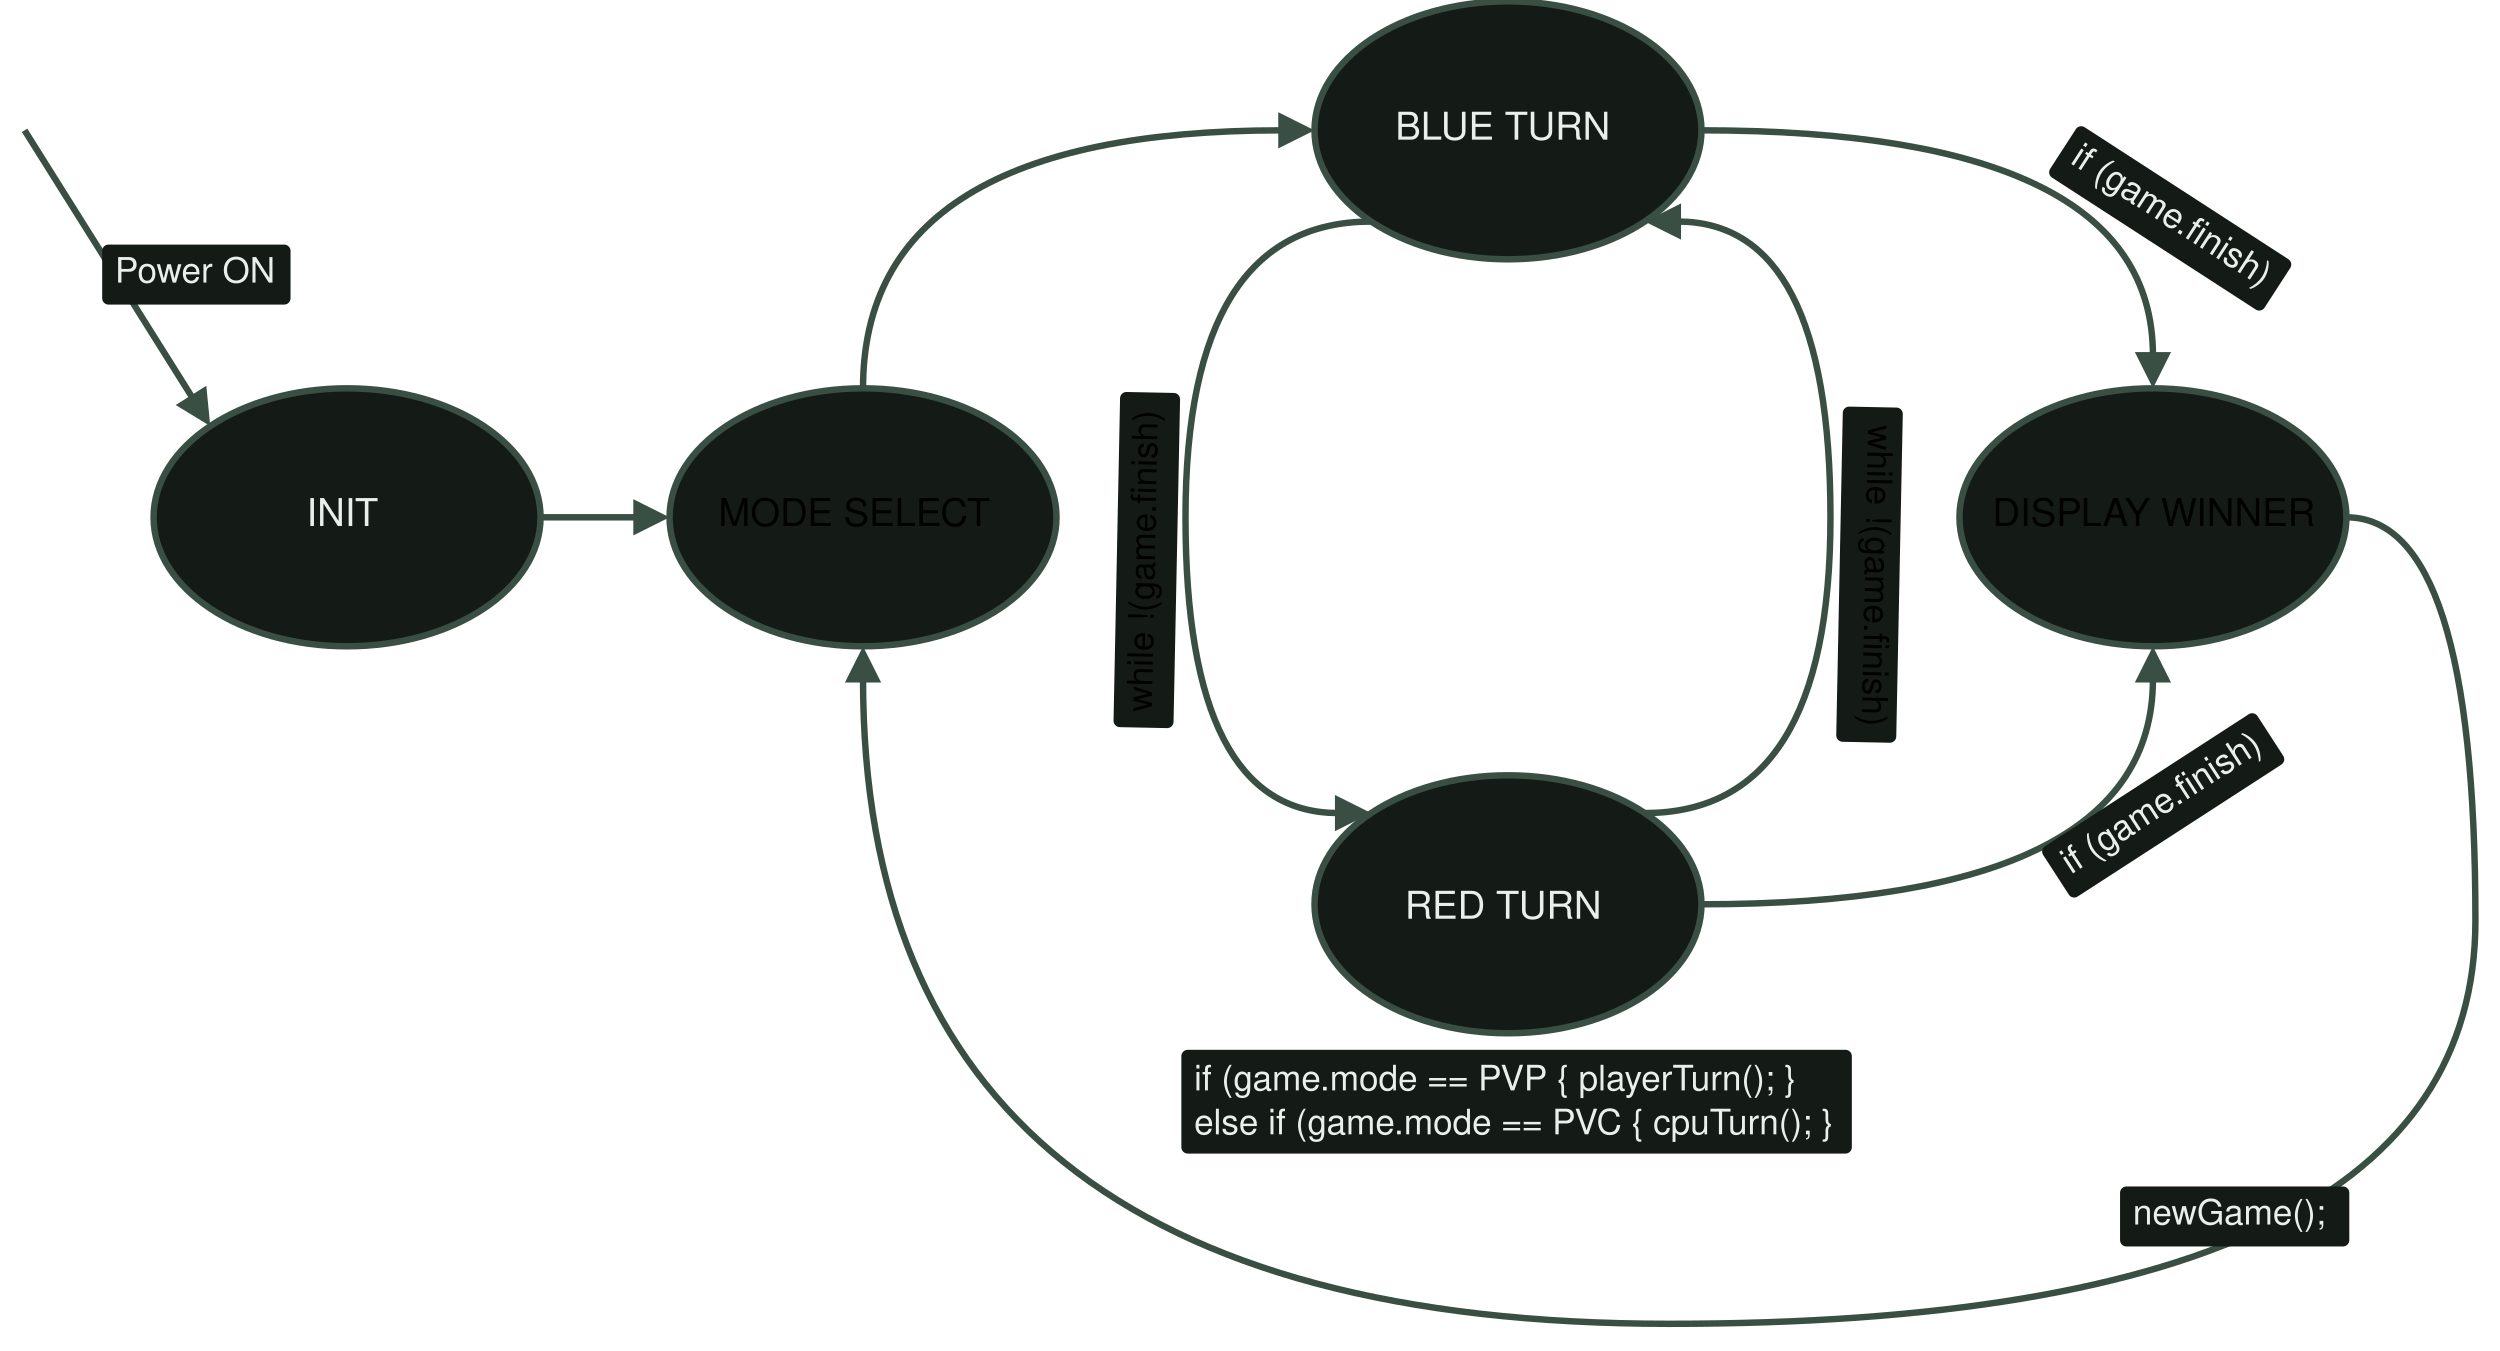
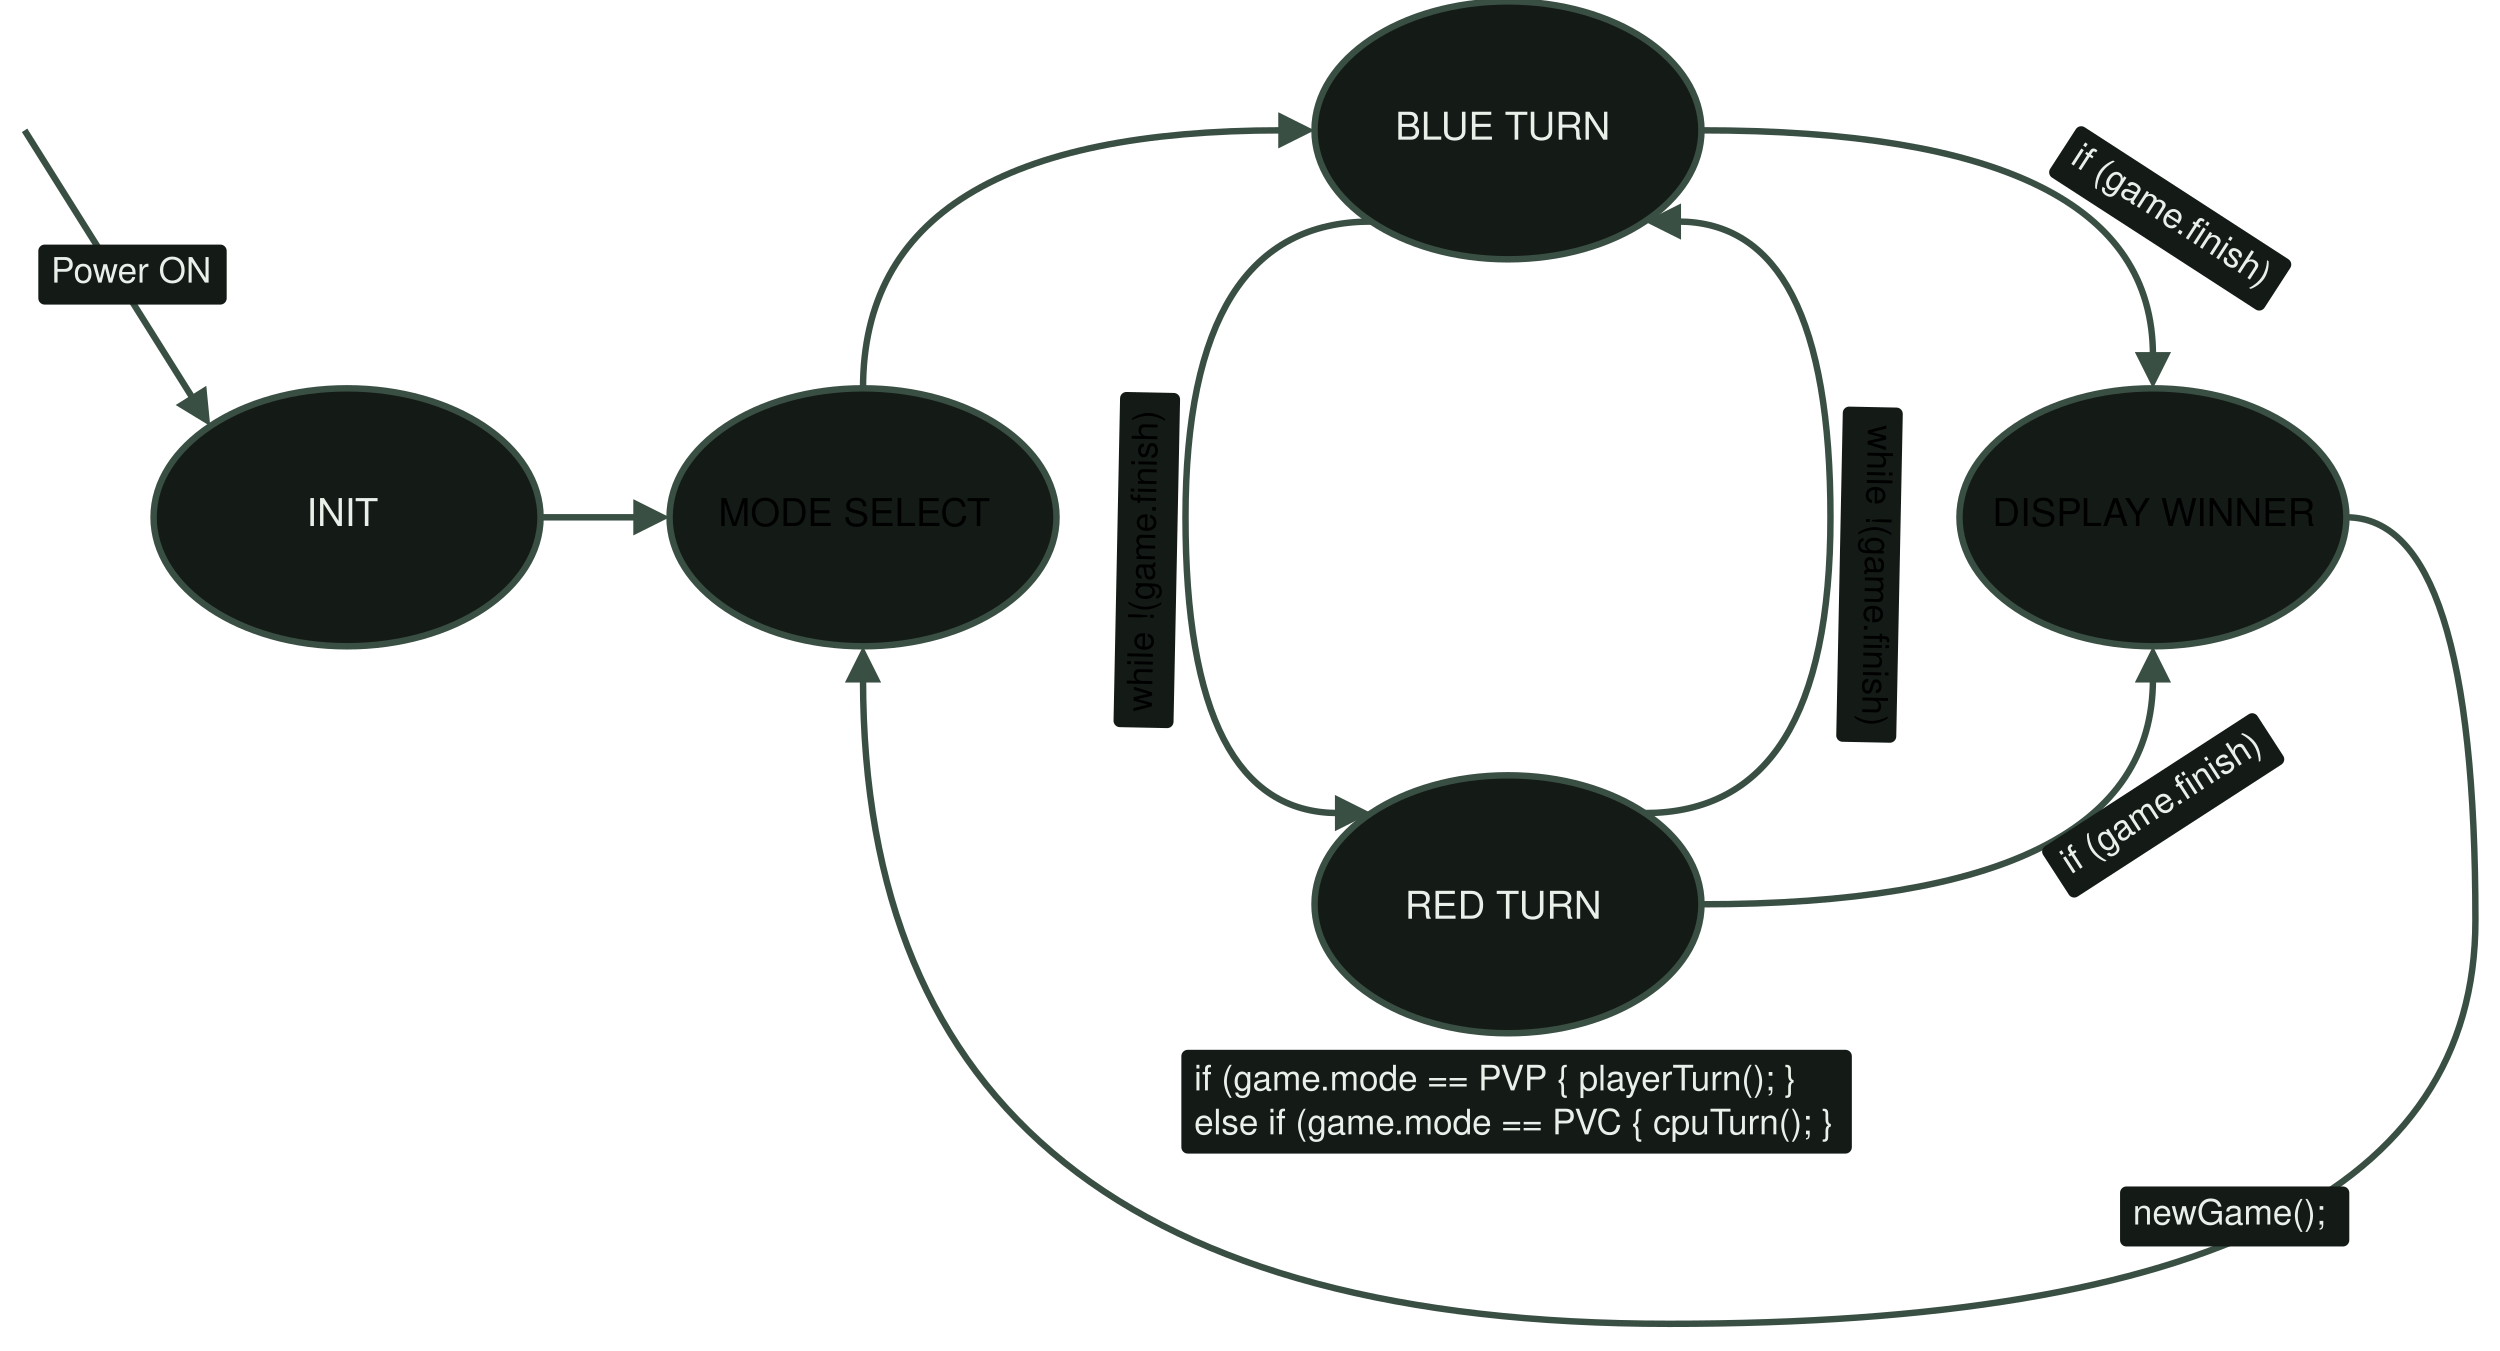
<svg xmlns="http://www.w3.org/2000/svg" style="background:0 0;background-color:transparent;color-scheme:light dark" viewBox="0 0 783 423">
  <g style="filter:drop-shadow(light-dark(rgba(61,69,116,.2),rgba(168,175,216,.2)) 3px 3px 6px)">
    <g stroke="#3a4f43" stroke-miterlimit="10" stroke-width="2.02">
      <path fill="none" d="m7.7 40.82 52.65 83.88" pointer-events="stroke" style="stroke:#3a4f43" />
      <path fill="#3a4f43" d="m64.65 131.54-7.72-4.7 6.84-4.29Z" pointer-events="all" style="fill:#3a4f43;stroke:#3a4f43" />
    </g>
-     <rect x="32" y="76.6" width="59.0" height="18.8" fill="#141b17" rx="2" />
-     <text x="36" y="86" fill="#e9efe9" font-family="Helvetica" font-size="11px" text-anchor="start" dominant-baseline="central">Power ON</text>
-     <g stroke="#3a4f43" stroke-miterlimit="10" stroke-width="2.02" data-cell-id="eht-Ra3FLX0FOjuaM4R1-7">
+     <rect width="59" height="18.8" x="12" y="76.6" fill="#141b17" rx="2" />
+     <text x="16" y="86" fill="#e9efe9" dominant-baseline="central" font-family="Helvetica" font-size="11">Power ON</text>
+     <g stroke="#3a4f43" stroke-miterlimit="10" stroke-width="2.02">
      <path fill="none" d="M169.3 162.02h30.06" pointer-events="stroke" style="stroke:#3a4f43" />
      <path fill="#3a4f43" d="m207.44 162.02-8.08 4.04v-8.08Z" pointer-events="all" style="fill:#3a4f43;stroke:#3a4f43" />
    </g>
    <ellipse cx="108.7" cy="162.02" fill="#141b17" stroke="#3a4f43" stroke-width="2.02" pointer-events="all" rx="60.6" ry="40.4" style="fill:#141b17;stroke:#3a4f43" />
-     <text x="96" y="162" fill="#e9efe9" font-family="Helvetica" font-size="12px" text-anchor="start" dominant-baseline="central">INIT</text>
-     <g stroke="#3a4f43" stroke-miterlimit="10" stroke-width="2.02" data-cell-id="eht-Ra3FLX0FOjuaM4R1-8">
+     <text x="96" y="162" fill="#e9efe9" dominant-baseline="central" font-family="Helvetica" font-size="12">INIT</text>
+     <g stroke="#3a4f43" stroke-miterlimit="10" stroke-width="2.02">
      <path fill="none" d="M270.3 121.62q0-80.8 131.06-80.8" pointer-events="stroke" style="stroke:#3a4f43" />
      <path fill="#3a4f43" d="m409.44 40.82-8.08 4.04v-8.08Z" pointer-events="all" style="fill:#3a4f43;stroke:#3a4f43" />
    </g>
    <ellipse cx="270.3" cy="162.02" fill="#141b17" stroke="#3a4f43" stroke-width="2.02" pointer-events="all" rx="60.6" ry="40.4" style="fill:#141b17;stroke:#3a4f43" />
-     <text x="225" y="162" fill="light-dark(#000,#fff)" font-family="Helvetica" font-size="12px" text-anchor="start" dominant-baseline="central">MODE SELECT</text>
+     <text x="225" y="162" fill="light-dark(#000,#fff)" dominant-baseline="central" font-family="Helvetica" font-size="12">MODE SELECT</text>
    <g stroke="#3a4f43" stroke-miterlimit="10" stroke-width="2.02">
      <path fill="none" d="M734.9 162.02q40.4 0 40.4 126.3t-252.5 126.3-252.5-201.86" pointer-events="stroke" style="stroke:#3a4f43" />
      <path fill="#3a4f43" d="m270.3 204.68 4.04 8.08h-8.08Z" pointer-events="all" style="fill:#3a4f43;stroke:#3a4f43" />
    </g>
-     <rect x="664" y="371.6" width="71.8" height="18.8" fill="#141b17" rx="2" />
-     <text x="668" y="381" fill="#e9efe9" font-family="Helvetica" font-size="11px" text-anchor="start" dominant-baseline="central">newGame();</text>
+     <rect width="71.8" height="18.8" x="664" y="371.6" fill="#141b17" rx="2" />
+     <text x="668" y="381" fill="#e9efe9" dominant-baseline="central" font-family="Helvetica" font-size="11">newGame();</text>
    <ellipse cx="674.3" cy="162.02" fill="#141b17" stroke="#3a4f43" stroke-width="2.02" pointer-events="all" rx="60.6" ry="40.4" style="fill:#141b17;stroke:#3a4f43" />
-     <text x="624" y="162" fill="light-dark(#000,#e9efe9)" font-family="Helvetica" font-size="12px" text-anchor="start" dominant-baseline="central">DISPLAY WINNER</text>
+     <text x="624" y="162" fill="light-dark(#000,#e9efe9)" dominant-baseline="central" font-family="Helvetica" font-size="12">DISPLAY WINNER</text>
    <g stroke="#3a4f43" stroke-miterlimit="10" stroke-width="2.02">
      <path fill="none" d="M532.9 283.22q141.4 0 141.4-70.46" pointer-events="stroke" style="stroke:#3a4f43" />
      <path fill="#3a4f43" d="m674.3 204.68 4.04 8.08h-8.08Z" pointer-events="all" style="fill:#3a4f43;stroke:#3a4f43" />
    </g>
-     <rect x="644" y="258.6" width="80" height="18.8" fill="#141b17" rx="2" transform="rotate(-32.928 654.1 271.1)" />
-     <text x="648" y="268" fill="#e9efe9" font-family="Helvetica" font-size="11px" text-anchor="start" dominant-baseline="central" transform="rotate(-32.928 654.1 271.1)">if (game.finish)</text>
+     <rect width="80" height="18.8" x="644" y="258.6" fill="#141b17" rx="2" transform="rotate(-32.928 654.1 271.1)" />
+     <text x="648" y="268" fill="#e9efe9" dominant-baseline="central" font-family="Helvetica" font-size="11" transform="rotate(-32.928 654.1 271.1)">if (game.finish)</text>
    <ellipse cx="472.3" cy="283.22" fill="#141b17" stroke="#3a4f43" stroke-width="2.02" pointer-events="all" rx="60.6" ry="40.4" style="fill:#141b17;stroke:#3a4f43" />
-     <text x="440" y="285" fill="#e9efe9" font-family="Helvetica" font-size="12px" text-anchor="start" dominant-baseline="central">RED TURN</text>
+     <text x="440" y="285" fill="#e9efe9" dominant-baseline="central" font-family="Helvetica" font-size="12">RED TURN</text>
    <g stroke="#3a4f43" stroke-miterlimit="10" stroke-width="2.02">
      <path fill="none" d="M532.9 40.82q141.4 0 141.4 70.46" pointer-events="stroke" style="stroke:#3a4f43" />
      <path fill="#3a4f43" d="m674.3 119.36-4.04-8.08h8.08Z" pointer-events="all" style="fill:#3a4f43;stroke:#3a4f43" />
    </g>
-     <rect x="644" y="42.6" width="80" height="18.8" fill="#141b17" rx="2" transform="rotate(32.928 654.1 52.94)" />
-     <text x="648" y="52" fill="#e9efe9" font-family="Helvetica" font-size="11px" text-anchor="start" dominant-baseline="central" transform="rotate(32.928 654.1 52.94)">if (game.finish)</text>
+     <rect width="80" height="18.8" x="644" y="42.6" fill="#141b17" rx="2" transform="rotate(32.928 654.1 52.94)" />
+     <text x="648" y="52" fill="#e9efe9" dominant-baseline="central" font-family="Helvetica" font-size="11" transform="rotate(32.928 654.1 52.94)">if (game.finish)</text>
    <g stroke="#3a4f43" stroke-miterlimit="10" stroke-width="2.02">
      <path fill="none" d="M429.45 69.39q-58.15.01-58.15 92.63t47.81 92.63" pointer-events="stroke" style="stroke:#3a4f43" />
      <path fill="#3a4f43" d="m427.19 254.65-8.08 4.04v-8.08Z" pointer-events="all" style="fill:#3a4f43;stroke:#3a4f43" />
    </g>
-     <rect x="295" y="150.6" width="105" height="18.8" fill="#141b17" rx="2" transform="rotate(-88.84 361.2 161.744)" />
-     <text x="300" y="160" fill="light-dark(#000,#e9efe9)" font-family="Helvetica" font-size="11px" text-anchor="start" dominant-baseline="central" transform="rotate(-88.84 361.2 161.744)">while !(game.finish)</text>
+     <rect width="105" height="18.8" x="295" y="150.6" fill="#141b17" rx="2" transform="rotate(-88.84 361.2 161.744)" />
+     <text x="300" y="160" fill="light-dark(#000,#e9efe9)" dominant-baseline="central" font-family="Helvetica" font-size="11" transform="rotate(-88.84 361.2 161.744)">while !(game.finish)</text>
    <ellipse cx="472.3" cy="40.82" fill="#141b17" stroke="#3a4f43" stroke-width="2.02" pointer-events="all" rx="60.6" ry="40.4" style="fill:#141b17;stroke:#3a4f43" />
-     <text x="437" y="41" fill="#e9efe9" font-family="Helvetica" font-size="12px" text-anchor="start" dominant-baseline="central">BLUE TURN</text>
+     <text x="437" y="41" fill="#e9efe9" dominant-baseline="central" font-family="Helvetica" font-size="12">BLUE TURN</text>
    <g stroke="#3a4f43" stroke-miterlimit="10" stroke-width="2.02">
      <path fill="none" d="M515.15 254.65q58.15-.01 58.15-92.63t-47.81-92.63" pointer-events="stroke" style="stroke:#3a4f43" />
      <path fill="#3a4f43" d="m517.41 69.39 8.08-4.04v8.08Z" pointer-events="all" style="fill:#3a4f43;stroke:#3a4f43" />
    </g>
-     <rect x="295" y="377" width="105" height="18.8" fill="#141b17" rx="2" transform="rotate(-88.84 361.2 161.744)" />
-     <text x="328" y="-64" fill="light-dark(#000,#e9efe9)" font-family="Helvetica" font-size="11px" text-anchor="start" dominant-baseline="central" transform="rotate(91.16 361.2 161.744)">while !(game.finish)</text>
+     <rect width="105" height="18.8" x="295" y="377" fill="#141b17" rx="2" transform="rotate(-88.84 361.2 161.744)" />
+     <text x="328" y="-64" fill="light-dark(#000,#e9efe9)" dominant-baseline="central" font-family="Helvetica" font-size="11" transform="rotate(91.16 361.2 161.744)">while !(game.finish)</text>
    <path fill="none" d="M366.25 333.72h212.1v30.3h-212.1z" pointer-events="all" />
-     <rect x="370" y="328.8" width="210" height="32.5" fill="#141b17" rx="2" />
-     <text x="374" y="339" fill="#e9efe9" font-family="Helvetica" font-size="11px" text-anchor="start" dominant-baseline="central">
+     <rect width="210" height="32.5" x="370" y="328.8" fill="#141b17" rx="2" />
+     <text x="374" y="339" fill="#e9efe9" dominant-baseline="central" font-family="Helvetica" font-size="11">
      <tspan x="374" dy="0">if (game.mode == PVP { playerTurn(); }</tspan>
      <tspan x="374" dy="1.25em">else if (game.mode == PVC { cpuTurn(); }</tspan>
    </text>
  </g>
</svg>
